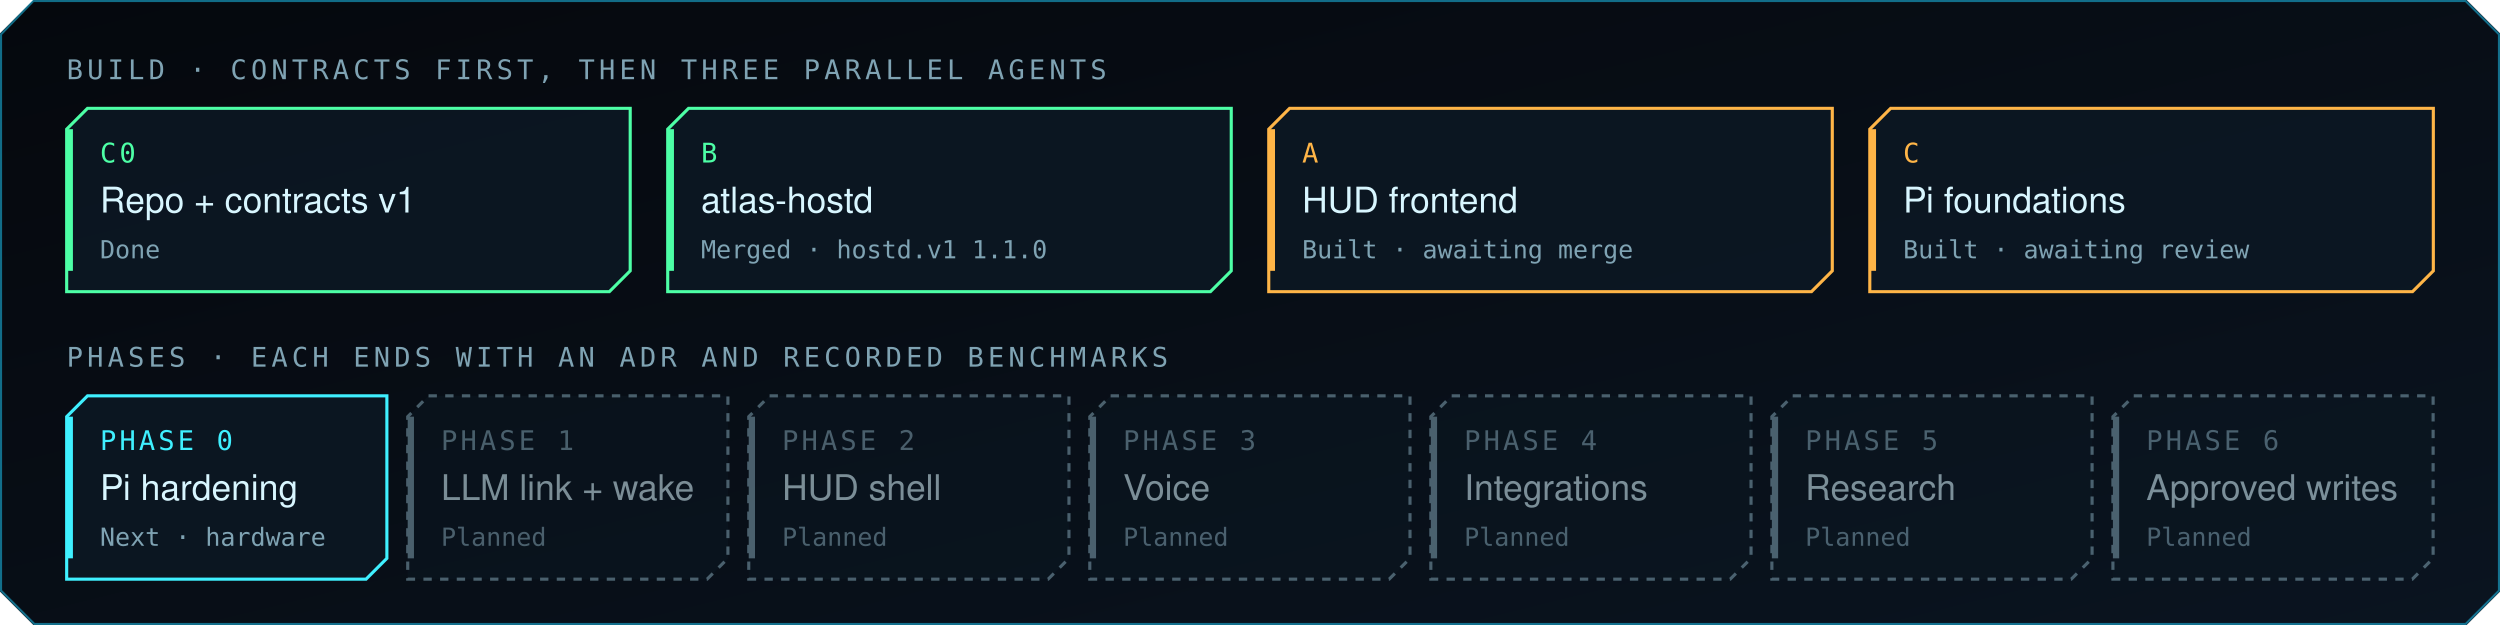
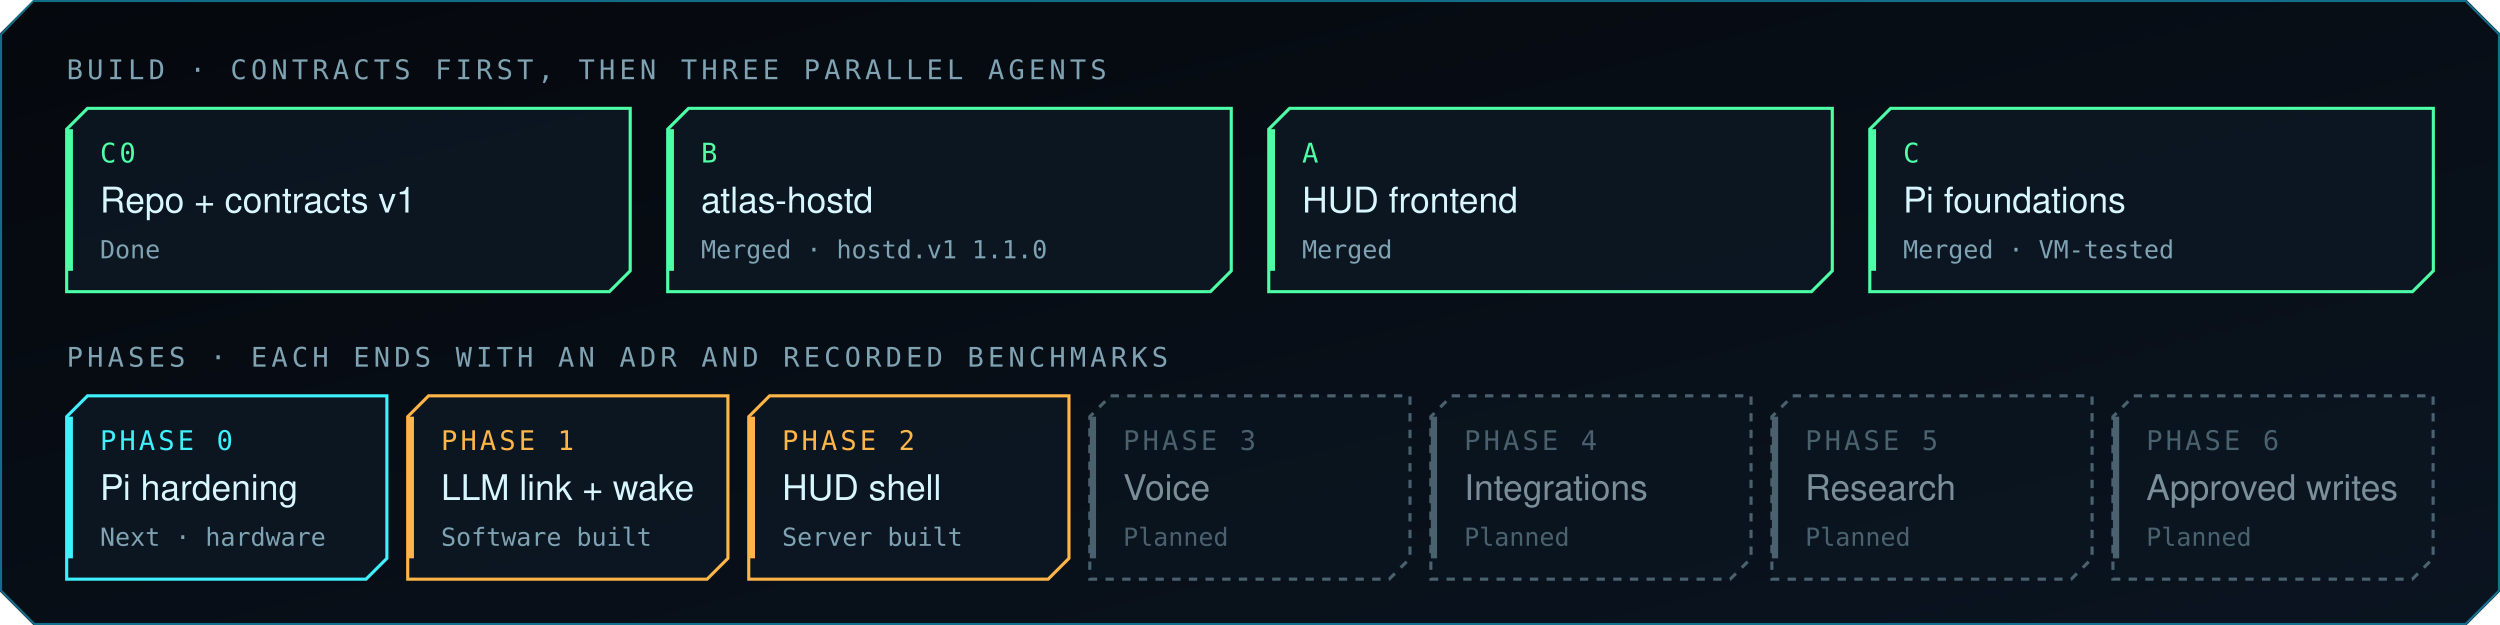
- <svg xmlns="http://www.w3.org/2000/svg" viewBox="0 0 1200 300" width="1200" height="300" role="img" aria-label="Build status: Step C0 and atlas-hostd done; the HUD and Pi foundations built and awaiting merge; Phase 0 next, Phases 1 to 6 planned">
+ <svg xmlns="http://www.w3.org/2000/svg" viewBox="0 0 1200 300" width="1200" height="300" role="img" aria-label="Build status: Step C0, atlas-hostd, the HUD and the Pi foundations merged; Phase 0 next (hardware); Phase 1 and Phase 2 software built; Phases 3 to 6 planned">
  <style>
    .mono { font-family: ui-monospace, SFMono-Regular, Menlo, Consolas, monospace; }
    .sans { font-family: -apple-system, BlinkMacSystemFont, "Segoe UI", Helvetica, Arial, sans-serif; }
  </style>
  <defs>
    <linearGradient id="bg" x1="0" y1="0" x2="1" y2="1">
      <stop offset="0" stop-color="#05080d" />
      <stop offset="1" stop-color="#0a1420" />
    </linearGradient>
  </defs>
  <path d="M16 0H1184L1200 16V284L1184 300H16L0 284V16Z" fill="url(#bg)" />
  <path d="M16 .5H1183.5L1199.5 16.5V283.5L1183.5 299.5H16.5L.5 283.5V16.5Z" fill="none" stroke="#1fd1ff" stroke-opacity="0.5" />
  <text x="32" y="38" class="mono" font-size="13" letter-spacing="2" fill="#7fa3b3">BUILD · CONTRACTS FIRST, THEN THREE PARALLEL AGENTS</text>
  <text x="32" y="176" class="mono" font-size="13" letter-spacing="2" fill="#7fa3b3">PHASES · EACH ENDS WITH AN ADR AND RECORDED BENCHMARKS</text>
  <g opacity="1">
    <path d="M42.0 52H302.5V130L292.5 140H32.0V62Z" fill="#0c1824" fill-opacity="0.85" stroke="#4dffa6" stroke-width="1.5" />
    <rect x="32.0" y="62" width="3" height="68" fill="#4dffa6" />
    <text x="48.0" y="78" class="mono" font-size="13" letter-spacing="1.5" fill="#4dffa6">C0</text>
    <text x="48.0" y="102" class="sans" font-size="17" fill="#d8f6ff">Repo + contracts v1</text>
    <text x="48.0" y="124" class="mono" font-size="12" fill="#7fa3b3">Done</text>
  </g>
  <g opacity="1">
    <path d="M330.5 52H591.0V130L581.0 140H320.5V62Z" fill="#0c1824" fill-opacity="0.85" stroke="#4dffa6" stroke-width="1.5" />
    <rect x="320.5" y="62" width="3" height="68" fill="#4dffa6" />
    <text x="336.5" y="78" class="mono" font-size="13" letter-spacing="1.5" fill="#4dffa6">B</text>
    <text x="336.5" y="102" class="sans" font-size="17" fill="#d8f6ff">atlas-hostd</text>
    <text x="336.5" y="124" class="mono" font-size="12" fill="#7fa3b3">Merged · hostd.v1 1.1.0</text>
  </g>
  <g opacity="1">
-     <path d="M619.0 52H879.5V130L869.5 140H609.0V62Z" fill="#0c1824" fill-opacity="0.85" stroke="#ffb547" stroke-width="1.5" />
-     <rect x="609.0" y="62" width="3" height="68" fill="#ffb547" />
-     <text x="625.0" y="78" class="mono" font-size="13" letter-spacing="1.5" fill="#ffb547">A</text>
+     <path d="M619.0 52H879.5V130L869.5 140H609.0V62Z" fill="#0c1824" fill-opacity="0.85" stroke="#4dffa6" stroke-width="1.5" />
+     <rect x="609.0" y="62" width="3" height="68" fill="#4dffa6" />
+     <text x="625.0" y="78" class="mono" font-size="13" letter-spacing="1.5" fill="#4dffa6">A</text>
    <text x="625.0" y="102" class="sans" font-size="17" fill="#d8f6ff">HUD frontend</text>
-     <text x="625.0" y="124" class="mono" font-size="12" fill="#7fa3b3">Built · awaiting merge</text>
+     <text x="625.0" y="124" class="mono" font-size="12" fill="#7fa3b3">Merged</text>
  </g>
  <g opacity="1">
-     <path d="M907.5 52H1168.0V130L1158.0 140H897.5V62Z" fill="#0c1824" fill-opacity="0.85" stroke="#ffb547" stroke-width="1.5" />
-     <rect x="897.5" y="62" width="3" height="68" fill="#ffb547" />
-     <text x="913.5" y="78" class="mono" font-size="13" letter-spacing="1.5" fill="#ffb547">C</text>
+     <path d="M907.5 52H1168.0V130L1158.0 140H897.5V62Z" fill="#0c1824" fill-opacity="0.85" stroke="#4dffa6" stroke-width="1.5" />
+     <rect x="897.5" y="62" width="3" height="68" fill="#4dffa6" />
+     <text x="913.5" y="78" class="mono" font-size="13" letter-spacing="1.5" fill="#4dffa6">C</text>
    <text x="913.5" y="102" class="sans" font-size="17" fill="#d8f6ff">Pi foundations</text>
-     <text x="913.5" y="124" class="mono" font-size="12" fill="#7fa3b3">Built · awaiting review</text>
+     <text x="913.5" y="124" class="mono" font-size="12" fill="#7fa3b3">Merged · VM-tested</text>
  </g>
  <g opacity="1">
    <path d="M42.0 190H185.7V268L175.7 278H32.0V200Z" fill="#0c1824" fill-opacity="0.85" stroke="#3ff0ff" stroke-width="1.5" />
    <rect x="32.0" y="200" width="3" height="68" fill="#3ff0ff" />
    <text x="48.0" y="216" class="mono" font-size="13" letter-spacing="1.5" fill="#3ff0ff">PHASE 0</text>
    <text x="48.0" y="240" class="sans" font-size="17" fill="#d8f6ff">Pi hardening</text>
    <text x="48.0" y="262" class="mono" font-size="12" fill="#7fa3b3">Next · hardware</text>
  </g>
-   <g opacity="0.55">
-     <path d="M205.7 190H349.4V268L339.4 278H195.7V200Z" fill="#0c1824" fill-opacity="0.85" stroke="#7fa3b3" stroke-width="1.5" stroke-dasharray="4 4" />
-     <rect x="195.7" y="200" width="3" height="68" fill="#7fa3b3" />
-     <text x="211.7" y="216" class="mono" font-size="13" letter-spacing="1.5" fill="#7fa3b3">PHASE 1</text>
+   <g opacity="1">
+     <path d="M205.7 190H349.4V268L339.4 278H195.7V200Z" fill="#0c1824" fill-opacity="0.85" stroke="#ffb547" stroke-width="1.5" />
+     <rect x="195.7" y="200" width="3" height="68" fill="#ffb547" />
+     <text x="211.7" y="216" class="mono" font-size="13" letter-spacing="1.5" fill="#ffb547">PHASE 1</text>
    <text x="211.7" y="240" class="sans" font-size="17" fill="#d8f6ff">LLM link + wake</text>
-     <text x="211.7" y="262" class="mono" font-size="12" fill="#7fa3b3">Planned</text>
+     <text x="211.7" y="262" class="mono" font-size="12" fill="#7fa3b3">Software built</text>
  </g>
-   <g opacity="0.55">
-     <path d="M369.4 190H513.1V268L503.1 278H359.4V200Z" fill="#0c1824" fill-opacity="0.85" stroke="#7fa3b3" stroke-width="1.5" stroke-dasharray="4 4" />
-     <rect x="359.4" y="200" width="3" height="68" fill="#7fa3b3" />
-     <text x="375.4" y="216" class="mono" font-size="13" letter-spacing="1.5" fill="#7fa3b3">PHASE 2</text>
+   <g opacity="1">
+     <path d="M369.4 190H513.1V268L503.1 278H359.4V200Z" fill="#0c1824" fill-opacity="0.85" stroke="#ffb547" stroke-width="1.5" />
+     <rect x="359.4" y="200" width="3" height="68" fill="#ffb547" />
+     <text x="375.4" y="216" class="mono" font-size="13" letter-spacing="1.5" fill="#ffb547">PHASE 2</text>
    <text x="375.4" y="240" class="sans" font-size="17" fill="#d8f6ff">HUD shell</text>
-     <text x="375.4" y="262" class="mono" font-size="12" fill="#7fa3b3">Planned</text>
+     <text x="375.4" y="262" class="mono" font-size="12" fill="#7fa3b3">Server built</text>
  </g>
  <g opacity="0.55">
    <path d="M533.1 190H676.8V268L666.8 278H523.1V200Z" fill="#0c1824" fill-opacity="0.85" stroke="#7fa3b3" stroke-width="1.5" stroke-dasharray="4 4" />
    <rect x="523.1" y="200" width="3" height="68" fill="#7fa3b3" />
    <text x="539.1" y="216" class="mono" font-size="13" letter-spacing="1.5" fill="#7fa3b3">PHASE 3</text>
    <text x="539.1" y="240" class="sans" font-size="17" fill="#d8f6ff">Voice</text>
    <text x="539.1" y="262" class="mono" font-size="12" fill="#7fa3b3">Planned</text>
  </g>
  <g opacity="0.55">
    <path d="M696.8 190H840.5V268L830.5 278H686.8V200Z" fill="#0c1824" fill-opacity="0.85" stroke="#7fa3b3" stroke-width="1.5" stroke-dasharray="4 4" />
    <rect x="686.8" y="200" width="3" height="68" fill="#7fa3b3" />
    <text x="702.8" y="216" class="mono" font-size="13" letter-spacing="1.5" fill="#7fa3b3">PHASE 4</text>
    <text x="702.8" y="240" class="sans" font-size="17" fill="#d8f6ff">Integrations</text>
    <text x="702.8" y="262" class="mono" font-size="12" fill="#7fa3b3">Planned</text>
  </g>
  <g opacity="0.55">
    <path d="M860.5 190H1004.2V268L994.2 278H850.5V200Z" fill="#0c1824" fill-opacity="0.85" stroke="#7fa3b3" stroke-width="1.5" stroke-dasharray="4 4" />
    <rect x="850.5" y="200" width="3" height="68" fill="#7fa3b3" />
    <text x="866.5" y="216" class="mono" font-size="13" letter-spacing="1.5" fill="#7fa3b3">PHASE 5</text>
    <text x="866.5" y="240" class="sans" font-size="17" fill="#d8f6ff">Research</text>
    <text x="866.5" y="262" class="mono" font-size="12" fill="#7fa3b3">Planned</text>
  </g>
  <g opacity="0.55">
    <path d="M1024.2 190H1167.9V268L1157.9 278H1014.2V200Z" fill="#0c1824" fill-opacity="0.85" stroke="#7fa3b3" stroke-width="1.5" stroke-dasharray="4 4" />
    <rect x="1014.2" y="200" width="3" height="68" fill="#7fa3b3" />
    <text x="1030.2" y="216" class="mono" font-size="13" letter-spacing="1.5" fill="#7fa3b3">PHASE 6</text>
    <text x="1030.2" y="240" class="sans" font-size="17" fill="#d8f6ff">Approved writes</text>
    <text x="1030.2" y="262" class="mono" font-size="12" fill="#7fa3b3">Planned</text>
  </g>
</svg>
